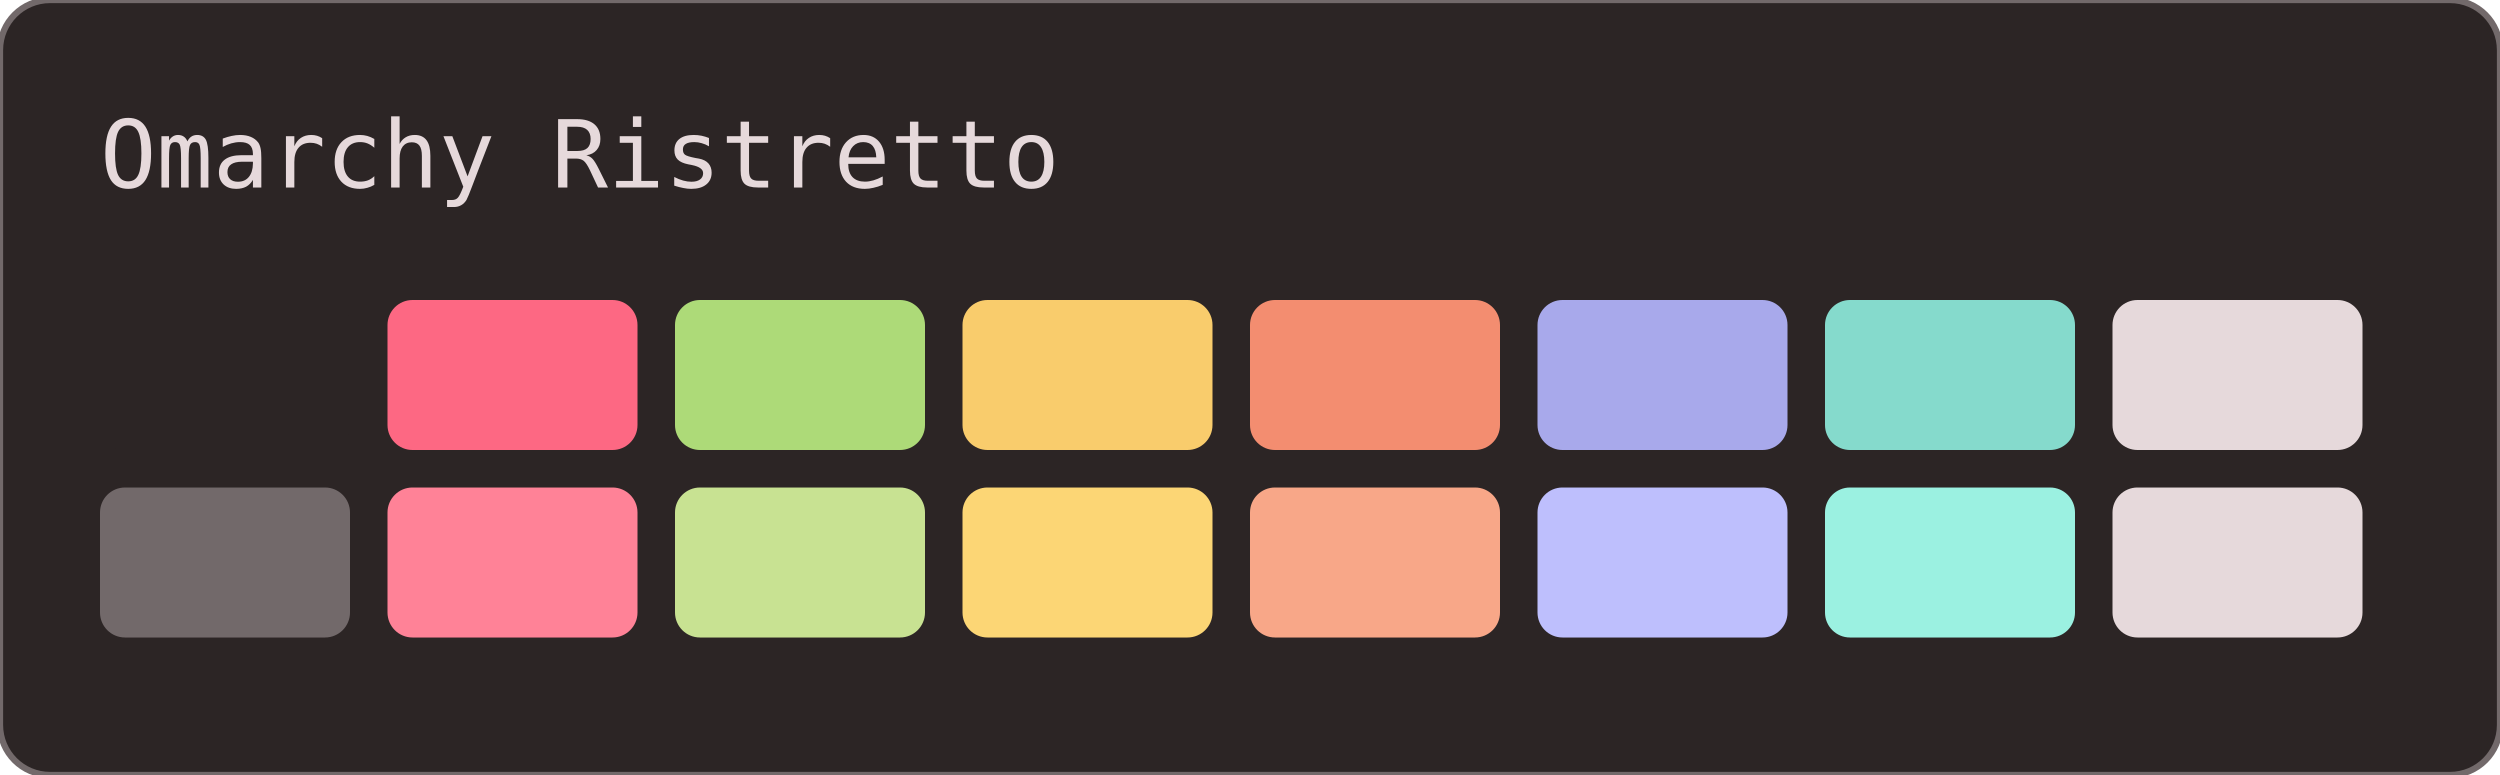
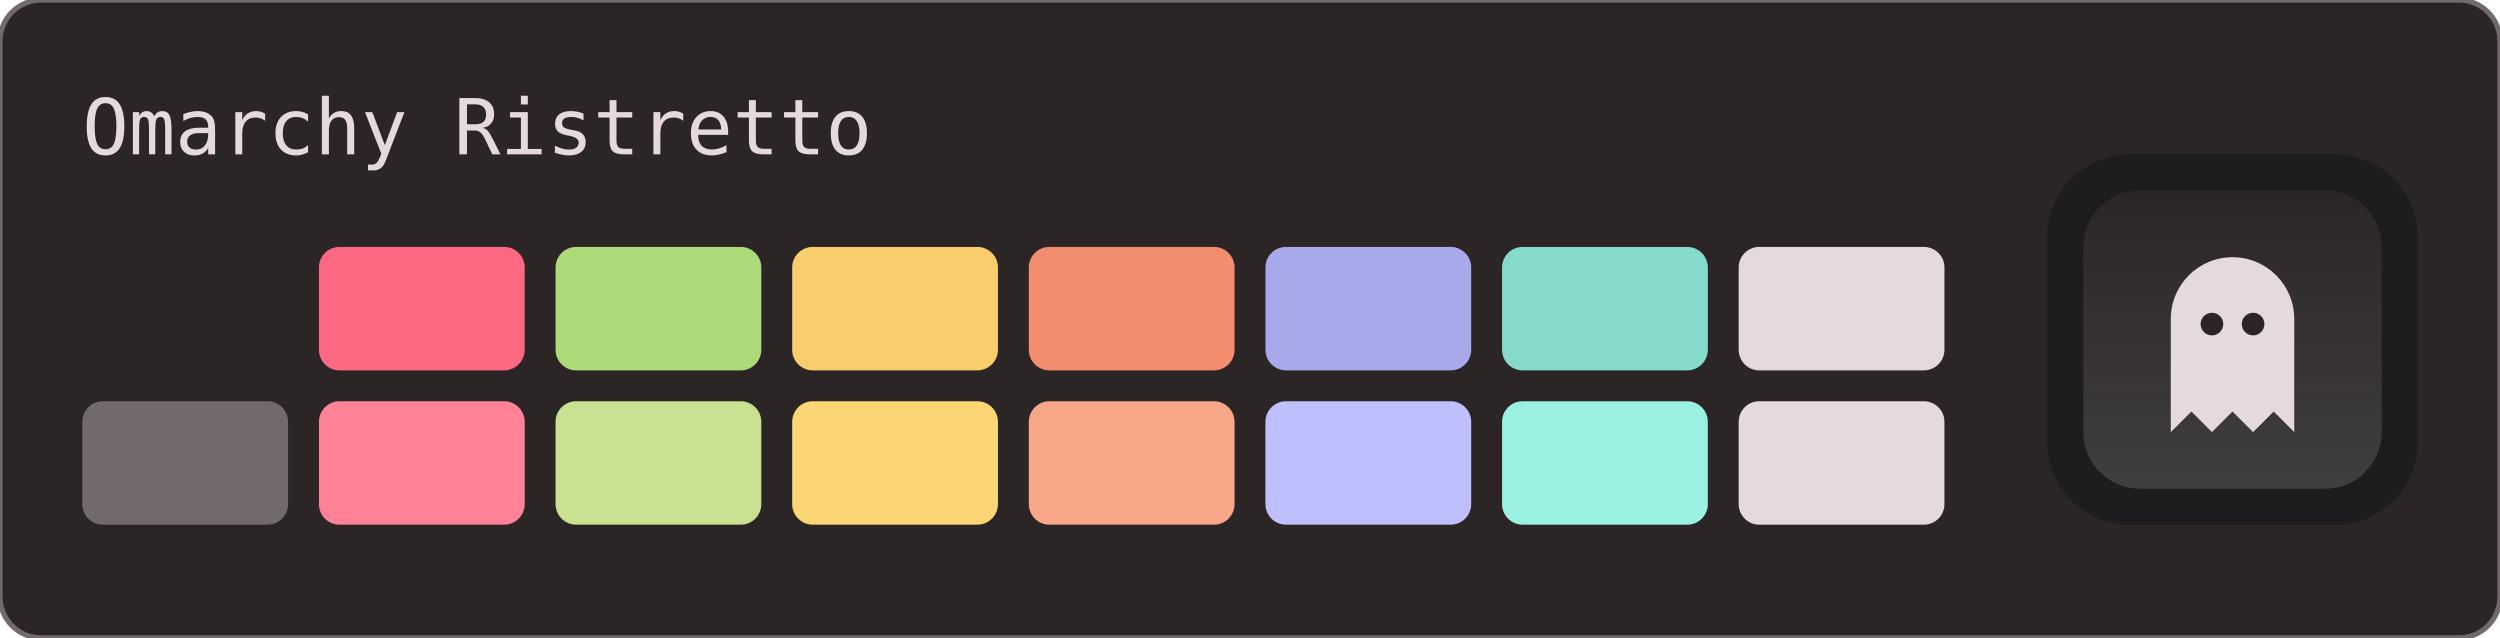
- <svg xmlns="http://www.w3.org/2000/svg" width="400" height="124" viewBox="0 0 400 124">
-   <rect width="400" height="124" rx="8" fill="#2c2525" stroke="#72696a" />
+ <svg xmlns="http://www.w3.org/2000/svg" width="486" height="124" viewBox="0 0 486 124">
+   <rect width="486" height="124" rx="8" fill="#2c2525" stroke="#72696a" />
  <text x="16" y="30" fill="#e6d9db" font-family="ui-monospace,Menlo,monospace" font-size="15">Omarchy Ristretto</text>
  <rect x="16" y="48" width="40" height="24" rx="4" fill="#2c2525" />
  <rect x="62" y="48" width="40" height="24" rx="4" fill="#fd6883" />
  <rect x="108" y="48" width="40" height="24" rx="4" fill="#adda78" />
  <rect x="154" y="48" width="40" height="24" rx="4" fill="#f9cc6c" />
  <rect x="200" y="48" width="40" height="24" rx="4" fill="#f38d70" />
  <rect x="246" y="48" width="40" height="24" rx="4" fill="#a8a9eb" />
  <rect x="292" y="48" width="40" height="24" rx="4" fill="#85dacc" />
  <rect x="338" y="48" width="40" height="24" rx="4" fill="#e6d9db" />
  <rect x="16" y="78" width="40" height="24" rx="4" fill="#72696a" />
  <rect x="62" y="78" width="40" height="24" rx="4" fill="#ff8297" />
  <rect x="108" y="78" width="40" height="24" rx="4" fill="#c8e292" />
  <rect x="154" y="78" width="40" height="24" rx="4" fill="#fcd675" />
  <rect x="200" y="78" width="40" height="24" rx="4" fill="#f8a788" />
  <rect x="246" y="78" width="40" height="24" rx="4" fill="#bebffd" />
  <rect x="292" y="78" width="40" height="24" rx="4" fill="#9bf1e1" />
  <rect x="338" y="78" width="40" height="24" rx="4" fill="#e6d9db" />
+   <defs>
+     <linearGradient id="screen" x1="0" y1="0" x2="0" y2="1">
+       <stop offset="0" stop-color="#2c2525" />
+       <stop offset="1" stop-color="#403e41" />
+     </linearGradient>
+   </defs>
+   <rect x="398" y="30" width="72" height="72" rx="16" fill="#1d1d1f" />
+   <rect x="405" y="37" width="58" height="58" rx="11" fill="url(#screen)" />
+   <path d="M422 84 V62 a12 12 0 0 1 24 0 V84 l-4-4 -4 4 -4-4 -4 4 -4-4 z" fill="#e6d9db" />
+   <circle cx="430" cy="63" r="2.2" fill="#2c2525" />
+   <circle cx="438" cy="63" r="2.2" fill="#2c2525" />
</svg>
